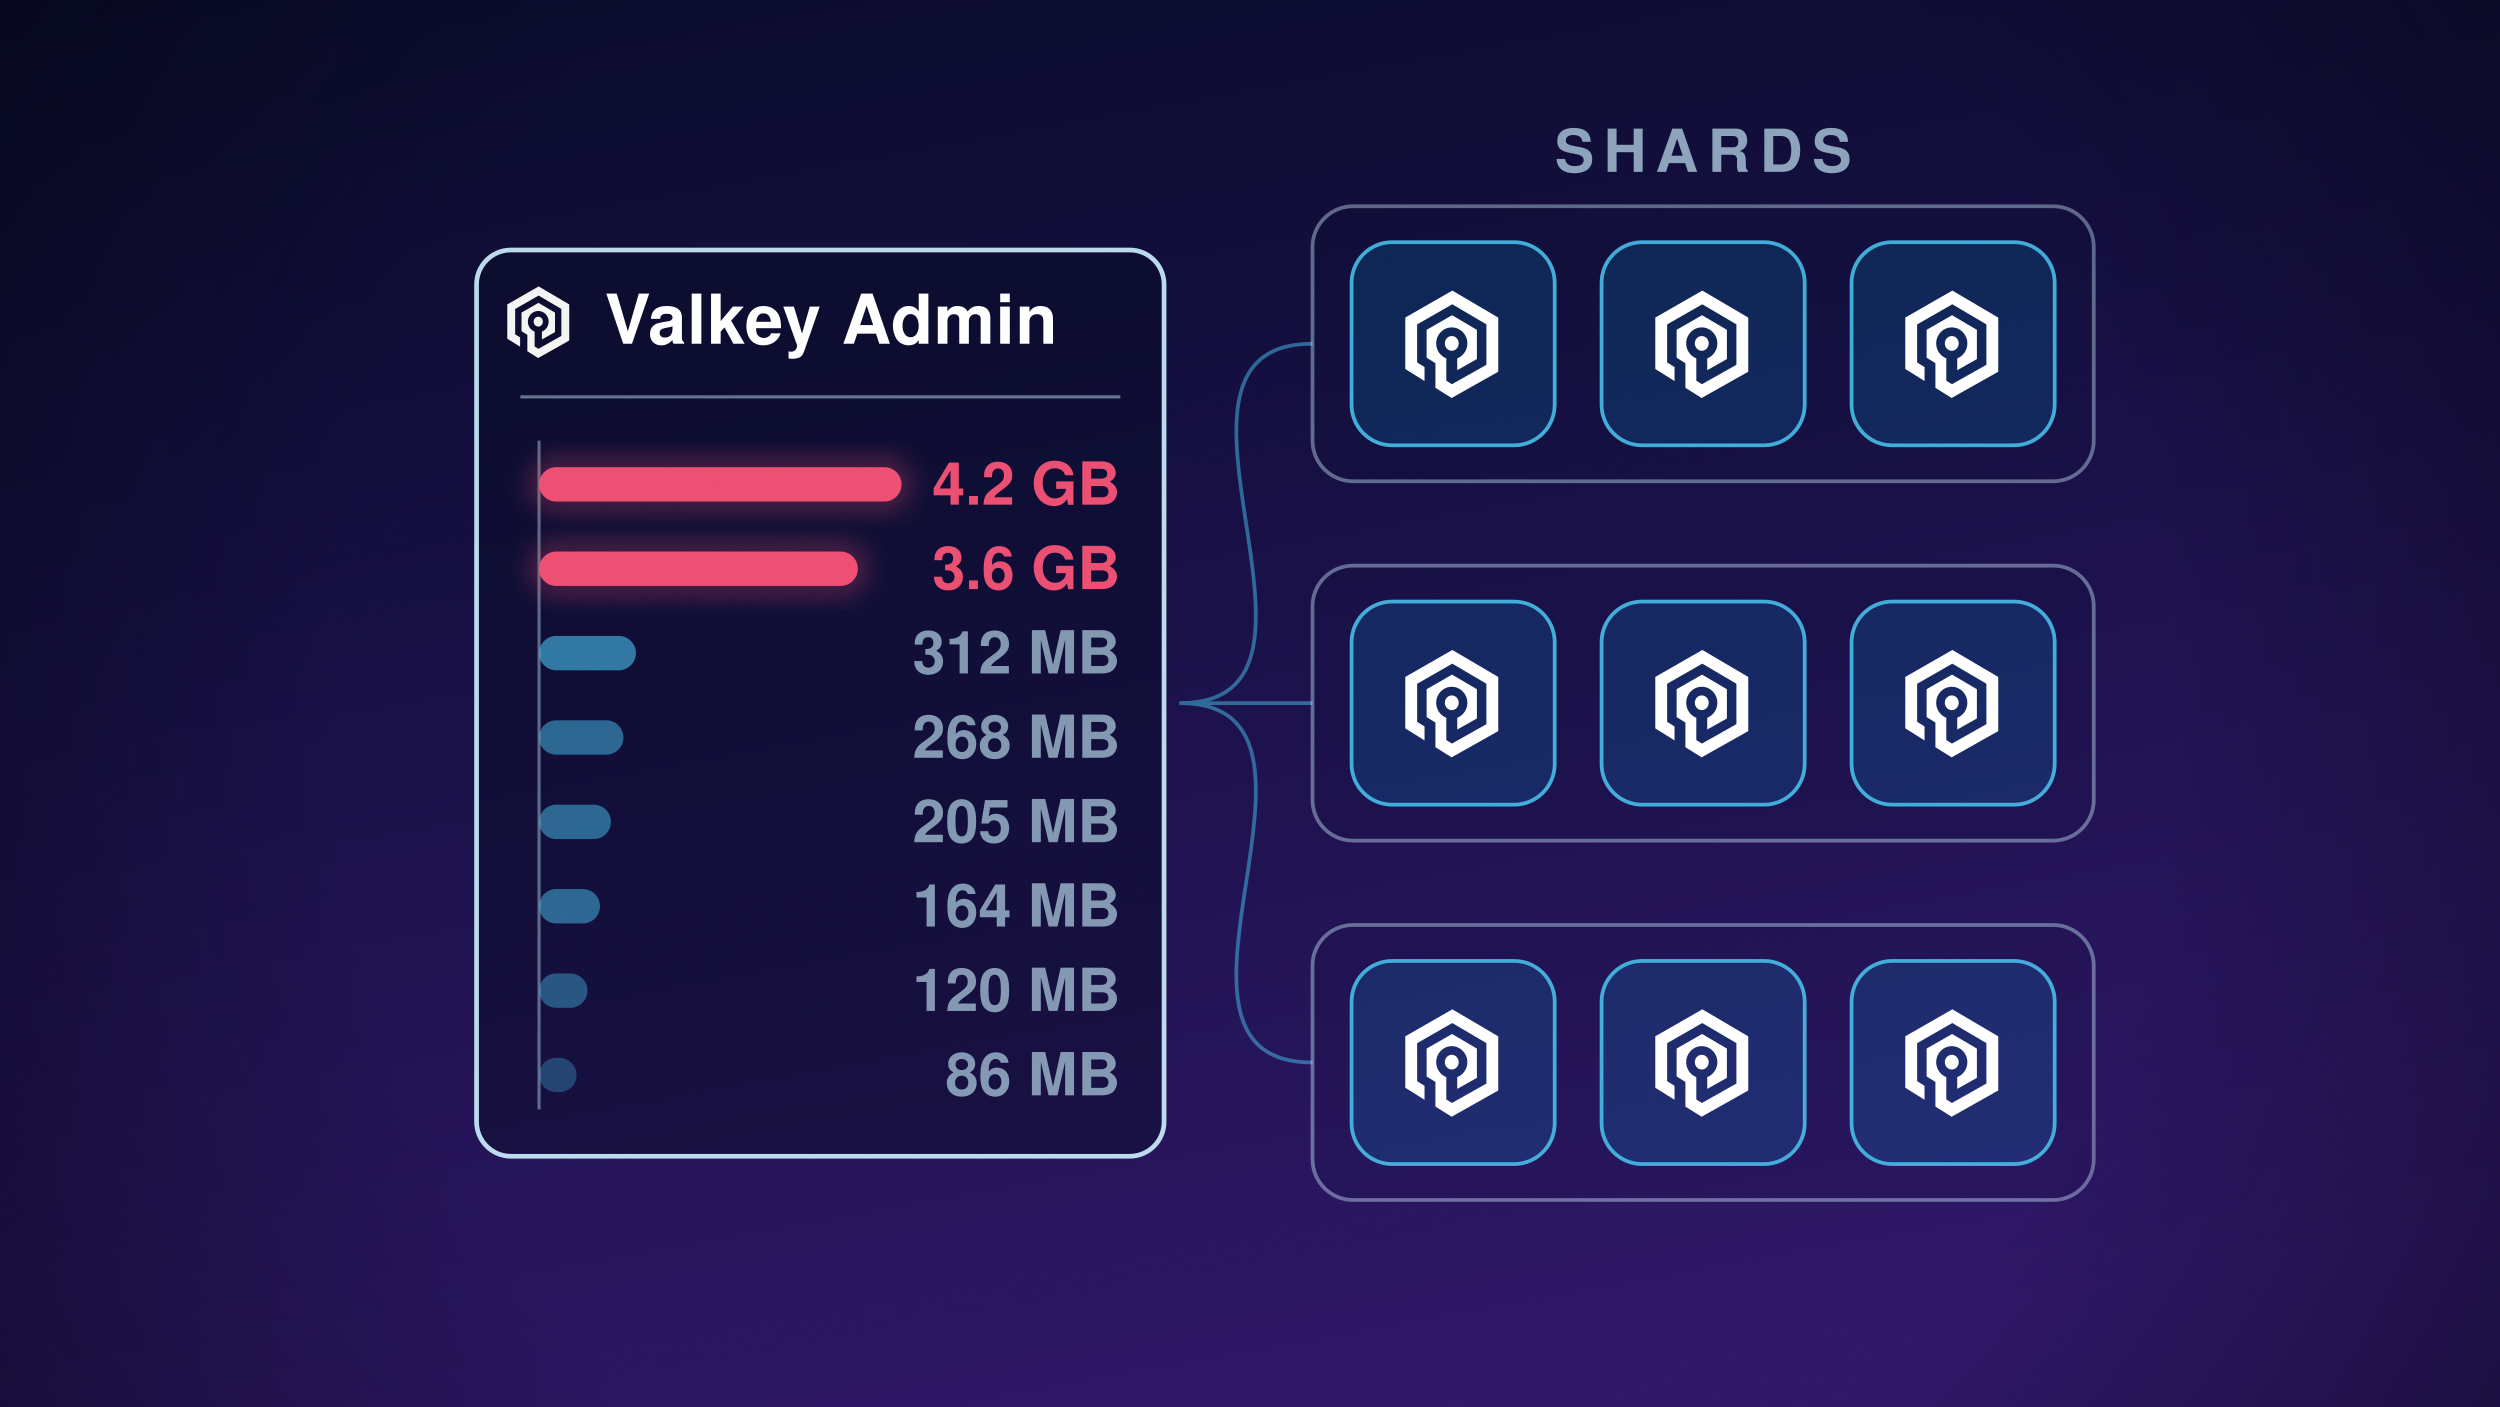
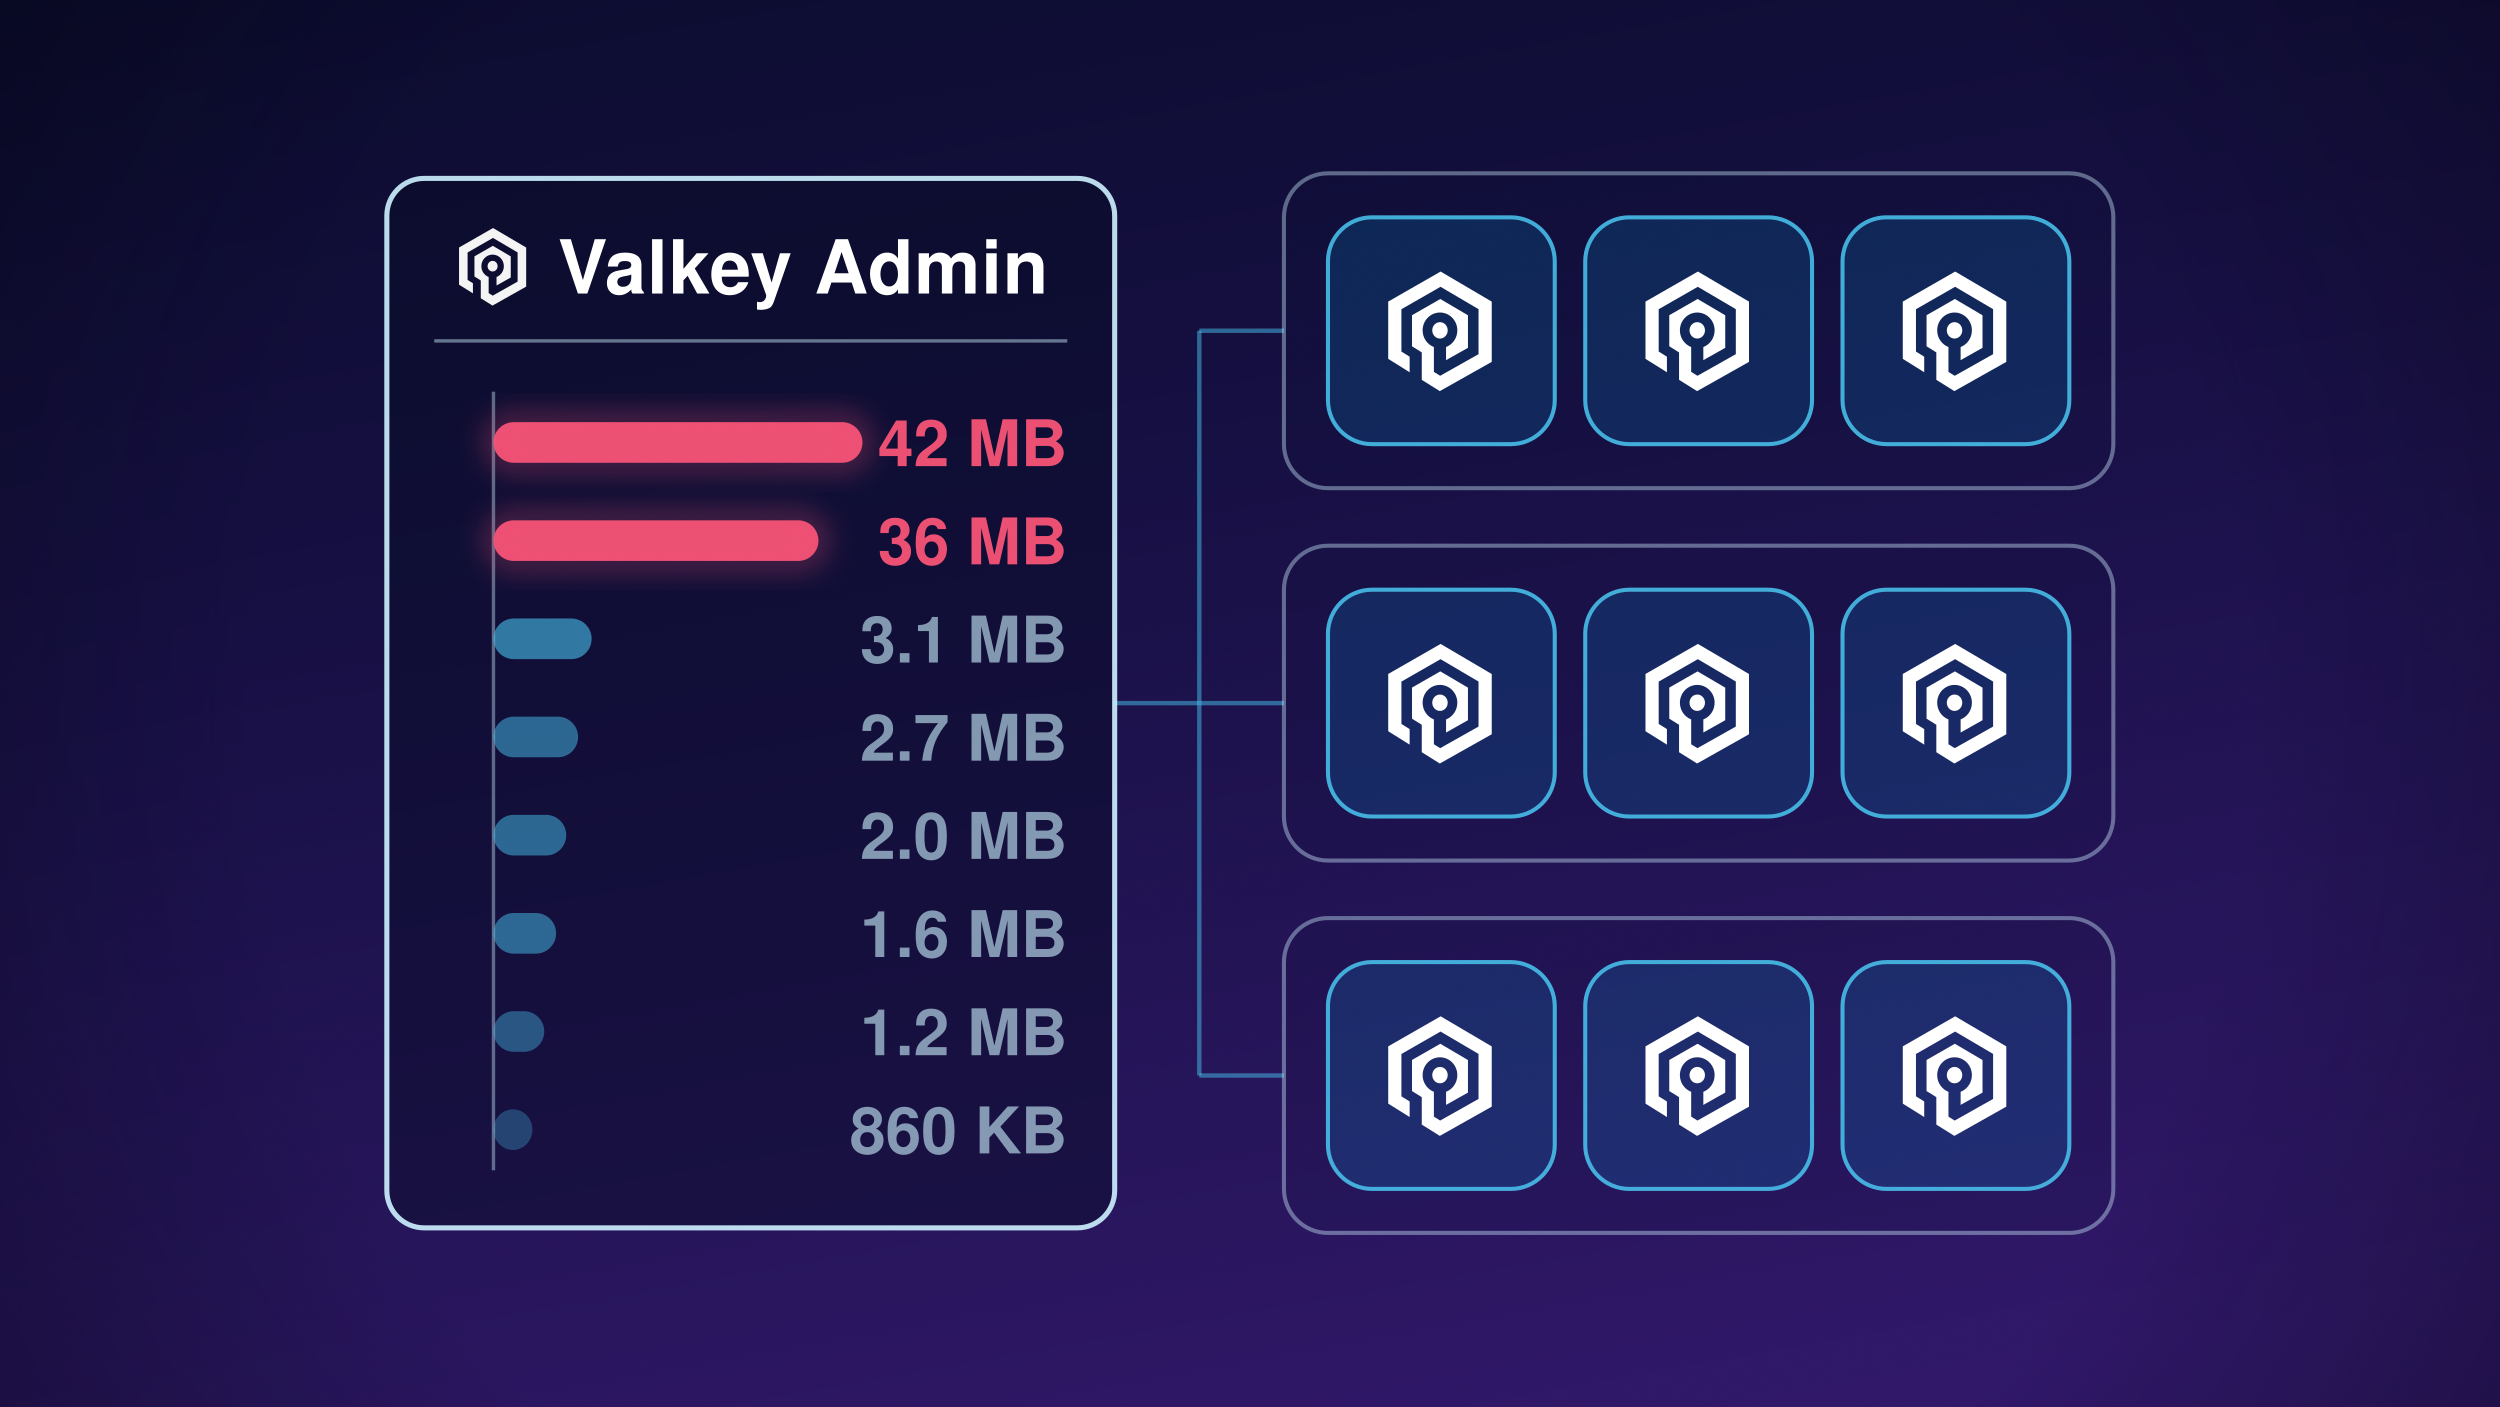
- <svg xmlns="http://www.w3.org/2000/svg" width="1920" height="1080" viewBox="160 90 1600 900">
+ <svg xmlns="http://www.w3.org/2000/svg" width="1920" height="1080" viewBox="221.5 124.6 1476.9 830.8">
  <defs>
    <linearGradient id="sky" x1="0" y1="0" x2="0.32" y2="1">
      <stop offset="0" stop-color="#060A24" />
      <stop offset="0.48" stop-color="#171043" />
      <stop offset="1" stop-color="#301868" />
    </linearGradient>
    <radialGradient id="focus" gradientUnits="userSpaceOnUse" cx="960" cy="540" r="900">
      <stop offset="0" stop-color="#00A3E0" stop-opacity="0.42" />
      <stop offset="0.35" stop-color="#963CBD" stop-opacity="0.20" />
      <stop offset="1" stop-color="#963CBD" stop-opacity="0" />
    </radialGradient>
    <radialGradient id="vignette" gradientUnits="userSpaceOnUse" cx="960" cy="540" r="1180">
      <stop offset="0.5" stop-color="#03040F" stop-opacity="0" />
      <stop offset="1" stop-color="#03040F" stop-opacity="0.8" />
    </radialGradient>
    <radialGradient id="scrim">
      <stop offset="0" stop-color="#060A24" stop-opacity="0.72" />
      <stop offset="0.6" stop-color="#060A24" stop-opacity="0.45" />
      <stop offset="1" stop-color="#060A24" stop-opacity="0" />
    </radialGradient>
    <filter id="grain" x="0" y="0" width="100%" height="100%">
      <feTurbulence type="fractalNoise" baseFrequency="0.85" numOctaves="4" stitchTiles="stitch" />
      <feColorMatrix type="saturate" values="0" />
    </filter>
    <radialGradient id="h-cyan">
      <stop offset="0" stop-color="#46BDE9" stop-opacity="0.75" />
      <stop offset="0.4" stop-color="#46BDE9" stop-opacity="0.22" />
      <stop offset="1" stop-color="#46BDE9" stop-opacity="0" />
    </radialGradient>
    <radialGradient id="h-ice">
      <stop offset="0" stop-color="#CCF1FF" stop-opacity="0.75" />
      <stop offset="0.4" stop-color="#CCF1FF" stop-opacity="0.22" />
      <stop offset="1" stop-color="#CCF1FF" stop-opacity="0" />
    </radialGradient>
    <radialGradient id="h-mint">
      <stop offset="0" stop-color="#2CD5C4" stop-opacity="0.75" />
      <stop offset="0.4" stop-color="#2CD5C4" stop-opacity="0.22" />
      <stop offset="1" stop-color="#2CD5C4" stop-opacity="0" />
    </radialGradient>
    <radialGradient id="h-coral">
      <stop offset="0" stop-color="#F65275" stop-opacity="0.75" />
      <stop offset="0.4" stop-color="#F65275" stop-opacity="0.22" />
      <stop offset="1" stop-color="#F65275" stop-opacity="0" />
    </radialGradient>
    <radialGradient id="h-violet">
      <stop offset="0" stop-color="#963CBD" stop-opacity="0.75" />
      <stop offset="0.4" stop-color="#963CBD" stop-opacity="0.22" />
      <stop offset="1" stop-color="#963CBD" stop-opacity="0" />
    </radialGradient>
    <radialGradient id="h-gold">
      <stop offset="0" stop-color="#FFB81C" stop-opacity="0.75" />
      <stop offset="0.4" stop-color="#FFB81C" stop-opacity="0.22" />
      <stop offset="1" stop-color="#FFB81C" stop-opacity="0" />
    </radialGradient>
    <filter id="blur3" x="-70%" y="-70%" width="240%" height="240%">
      <feGaussianBlur stdDeviation="3" />
    </filter>
    <filter id="blur8" x="-70%" y="-70%" width="240%" height="240%">
      <feGaussianBlur stdDeviation="8" />
    </filter>
    <filter id="blur18" x="-70%" y="-70%" width="240%" height="240%">
      <feGaussianBlur stdDeviation="18" />
    </filter>
    <filter id="blur40" x="-70%" y="-70%" width="240%" height="240%">
      <feGaussianBlur stdDeviation="40" />
    </filter>
  </defs>
  <rect width="1920" height="1080" fill="url(#sky)" />
-   <g stroke="#46BDE9" stroke-width="2.4" fill="none" opacity="0.5">
-     <path d="M 915 540 C 1035 540 880 310 1000 310" />
-     <path d="M 915 540 C 1035 540 880 540 1000 540" />
-     <path d="M 915 540 C 1035 540 880 770 1000 770" />
+   <g>
+     <path d="M 880 540 L 930 540" fill="none" stroke="#46BDE9" stroke-width="2.6" opacity="0.5" />
+     <path d="M 930 320 L 930 760" fill="none" stroke="#46BDE9" stroke-width="2.6" opacity="0.5" />
+     <path d="M 930 320 L 980 320" fill="none" stroke="#46BDE9" stroke-width="2.6" opacity="0.5" />
+     <path d="M 930 540 L 980 540" fill="none" stroke="#46BDE9" stroke-width="2.6" opacity="0.5" />
+     <path d="M 930 760 L 980 760" fill="none" stroke="#46BDE9" stroke-width="2.6" opacity="0.5" />
  </g>
  <g>
-     <rect x="1000" y="222" width="500" height="176" rx="26" fill="#060A24" fill-opacity="0.22" stroke="#CCF1FF" stroke-width="2.4" opacity="0.4" />
-     <rect x="1000" y="452" width="500" height="176" rx="26" fill="#060A24" fill-opacity="0.22" stroke="#CCF1FF" stroke-width="2.4" opacity="0.4" />
-     <rect x="1000" y="682" width="500" height="176" rx="26" fill="#060A24" fill-opacity="0.22" stroke="#CCF1FF" stroke-width="2.4" opacity="0.4" />
+     <rect x="980" y="227" width="490" height="186" rx="26" fill="#060A24" fill-opacity="0.22" stroke="#CCF1FF" stroke-width="2.4" opacity="0.4" />
+     <rect x="980" y="447" width="490" height="186" rx="26" fill="#060A24" fill-opacity="0.22" stroke="#CCF1FF" stroke-width="2.4" opacity="0.4" />
+     <rect x="980" y="667" width="490" height="186" rx="26" fill="#060A24" fill-opacity="0.22" stroke="#CCF1FF" stroke-width="2.4" opacity="0.4" />
  </g>
-   <text x="1250" y="200" fill="#CCF1FF" text-anchor="middle" font-family="Helvetica Neue, Helvetica, Arial, sans-serif" font-size="38" font-weight="600" letter-spacing="6" opacity="0.65">SHARDS</text>
  <g>
-     <rect x="1025" y="245" width="130" height="130" rx="26" fill="#00A3E0" fill-opacity="0.18" stroke="#46BDE9" stroke-width="2.4" opacity="0.9" />
-     <g transform="translate(1058.4 274) scale(0.9863)">
+     <rect x="1006" y="253" width="134" height="134" rx="26" fill="#00A3E0" fill-opacity="0.18" stroke="#46BDE9" stroke-width="2.4" opacity="0.9" />
+     <g transform="translate(1040.6 283) scale(1.0137)">
      <path d="M 13.482 60.695 L 0.998 52.884 L 0.998 19.503 L 31.528 2.001 L 61.318 19.532 L 61.318 54.645 L 31.055 71.689 L 20.548 65.116 L 20.548 51.041 L 20.548 49.12 L 14.852 45.556 L 14.852 27.453 L 31.346 17.997 L 47.464 27.482 L 47.464 46.451 L 34.703 53.638 L 34.703 45.999 C 38.529 44.526 41.274 40.739 41.274 36.27 C 41.274 30.511 36.713 25.884 31.158 25.884 C 25.603 25.884 21.042 30.511 21.042 36.27 C 21.042 40.739 23.787 44.526 27.612 45.999 L 27.612 60.474 L 31.261 62.756 L 53.635 50.155 L 53.635 23.925 L 31.477 10.885 L 8.681 23.954 L 8.681 48.629 L 13.482 51.633 L 13.482 60.695 Z M 31.158 31.498 C 33.672 31.498 35.66 33.664 35.66 36.27 C 35.66 38.877 33.672 41.043 31.158 41.043 C 28.644 41.043 26.656 38.877 26.656 36.27 C 26.656 33.664 28.644 31.498 31.158 31.498 Z" fill="#FFFFFF" fill-rule="evenodd" />
    </g>
-     <rect x="1185" y="245" width="130" height="130" rx="26" fill="#00A3E0" fill-opacity="0.18" stroke="#46BDE9" stroke-width="2.4" opacity="0.9" />
-     <g transform="translate(1218.4 274) scale(0.9863)">
+     <rect x="1158" y="253" width="134" height="134" rx="26" fill="#00A3E0" fill-opacity="0.18" stroke="#46BDE9" stroke-width="2.4" opacity="0.9" />
+     <g transform="translate(1192.6 283) scale(1.0137)">
      <path d="M 13.482 60.695 L 0.998 52.884 L 0.998 19.503 L 31.528 2.001 L 61.318 19.532 L 61.318 54.645 L 31.055 71.689 L 20.548 65.116 L 20.548 51.041 L 20.548 49.12 L 14.852 45.556 L 14.852 27.453 L 31.346 17.997 L 47.464 27.482 L 47.464 46.451 L 34.703 53.638 L 34.703 45.999 C 38.529 44.526 41.274 40.739 41.274 36.27 C 41.274 30.511 36.713 25.884 31.158 25.884 C 25.603 25.884 21.042 30.511 21.042 36.27 C 21.042 40.739 23.787 44.526 27.612 45.999 L 27.612 60.474 L 31.261 62.756 L 53.635 50.155 L 53.635 23.925 L 31.477 10.885 L 8.681 23.954 L 8.681 48.629 L 13.482 51.633 L 13.482 60.695 Z M 31.158 31.498 C 33.672 31.498 35.66 33.664 35.66 36.27 C 35.66 38.877 33.672 41.043 31.158 41.043 C 28.644 41.043 26.656 38.877 26.656 36.27 C 26.656 33.664 28.644 31.498 31.158 31.498 Z" fill="#FFFFFF" fill-rule="evenodd" />
    </g>
-     <rect x="1345" y="245" width="130" height="130" rx="26" fill="#00A3E0" fill-opacity="0.18" stroke="#46BDE9" stroke-width="2.4" opacity="0.9" />
-     <g transform="translate(1378.4 274) scale(0.9863)">
+     <rect x="1310" y="253" width="134" height="134" rx="26" fill="#00A3E0" fill-opacity="0.18" stroke="#46BDE9" stroke-width="2.4" opacity="0.9" />
+     <g transform="translate(1344.6 283) scale(1.0137)">
      <path d="M 13.482 60.695 L 0.998 52.884 L 0.998 19.503 L 31.528 2.001 L 61.318 19.532 L 61.318 54.645 L 31.055 71.689 L 20.548 65.116 L 20.548 51.041 L 20.548 49.12 L 14.852 45.556 L 14.852 27.453 L 31.346 17.997 L 47.464 27.482 L 47.464 46.451 L 34.703 53.638 L 34.703 45.999 C 38.529 44.526 41.274 40.739 41.274 36.27 C 41.274 30.511 36.713 25.884 31.158 25.884 C 25.603 25.884 21.042 30.511 21.042 36.27 C 21.042 40.739 23.787 44.526 27.612 45.999 L 27.612 60.474 L 31.261 62.756 L 53.635 50.155 L 53.635 23.925 L 31.477 10.885 L 8.681 23.954 L 8.681 48.629 L 13.482 51.633 L 13.482 60.695 Z M 31.158 31.498 C 33.672 31.498 35.66 33.664 35.66 36.27 C 35.66 38.877 33.672 41.043 31.158 41.043 C 28.644 41.043 26.656 38.877 26.656 36.27 C 26.656 33.664 28.644 31.498 31.158 31.498 Z" fill="#FFFFFF" fill-rule="evenodd" />
    </g>
-     <rect x="1025" y="475" width="130" height="130" rx="26" fill="#00A3E0" fill-opacity="0.18" stroke="#46BDE9" stroke-width="2.4" opacity="0.9" />
-     <g transform="translate(1058.4 504) scale(0.9863)">
+     <rect x="1006" y="473" width="134" height="134" rx="26" fill="#00A3E0" fill-opacity="0.18" stroke="#46BDE9" stroke-width="2.4" opacity="0.9" />
+     <g transform="translate(1040.6 503) scale(1.0137)">
      <path d="M 13.482 60.695 L 0.998 52.884 L 0.998 19.503 L 31.528 2.001 L 61.318 19.532 L 61.318 54.645 L 31.055 71.689 L 20.548 65.116 L 20.548 51.041 L 20.548 49.12 L 14.852 45.556 L 14.852 27.453 L 31.346 17.997 L 47.464 27.482 L 47.464 46.451 L 34.703 53.638 L 34.703 45.999 C 38.529 44.526 41.274 40.739 41.274 36.27 C 41.274 30.511 36.713 25.884 31.158 25.884 C 25.603 25.884 21.042 30.511 21.042 36.27 C 21.042 40.739 23.787 44.526 27.612 45.999 L 27.612 60.474 L 31.261 62.756 L 53.635 50.155 L 53.635 23.925 L 31.477 10.885 L 8.681 23.954 L 8.681 48.629 L 13.482 51.633 L 13.482 60.695 Z M 31.158 31.498 C 33.672 31.498 35.66 33.664 35.66 36.27 C 35.66 38.877 33.672 41.043 31.158 41.043 C 28.644 41.043 26.656 38.877 26.656 36.27 C 26.656 33.664 28.644 31.498 31.158 31.498 Z" fill="#FFFFFF" fill-rule="evenodd" />
    </g>
-     <rect x="1185" y="475" width="130" height="130" rx="26" fill="#00A3E0" fill-opacity="0.18" stroke="#46BDE9" stroke-width="2.4" opacity="0.9" />
-     <g transform="translate(1218.4 504) scale(0.9863)">
+     <rect x="1158" y="473" width="134" height="134" rx="26" fill="#00A3E0" fill-opacity="0.18" stroke="#46BDE9" stroke-width="2.4" opacity="0.9" />
+     <g transform="translate(1192.6 503) scale(1.0137)">
      <path d="M 13.482 60.695 L 0.998 52.884 L 0.998 19.503 L 31.528 2.001 L 61.318 19.532 L 61.318 54.645 L 31.055 71.689 L 20.548 65.116 L 20.548 51.041 L 20.548 49.12 L 14.852 45.556 L 14.852 27.453 L 31.346 17.997 L 47.464 27.482 L 47.464 46.451 L 34.703 53.638 L 34.703 45.999 C 38.529 44.526 41.274 40.739 41.274 36.27 C 41.274 30.511 36.713 25.884 31.158 25.884 C 25.603 25.884 21.042 30.511 21.042 36.27 C 21.042 40.739 23.787 44.526 27.612 45.999 L 27.612 60.474 L 31.261 62.756 L 53.635 50.155 L 53.635 23.925 L 31.477 10.885 L 8.681 23.954 L 8.681 48.629 L 13.482 51.633 L 13.482 60.695 Z M 31.158 31.498 C 33.672 31.498 35.66 33.664 35.66 36.27 C 35.66 38.877 33.672 41.043 31.158 41.043 C 28.644 41.043 26.656 38.877 26.656 36.27 C 26.656 33.664 28.644 31.498 31.158 31.498 Z" fill="#FFFFFF" fill-rule="evenodd" />
    </g>
-     <rect x="1345" y="475" width="130" height="130" rx="26" fill="#00A3E0" fill-opacity="0.18" stroke="#46BDE9" stroke-width="2.4" opacity="0.9" />
-     <g transform="translate(1378.4 504) scale(0.9863)">
+     <rect x="1310" y="473" width="134" height="134" rx="26" fill="#00A3E0" fill-opacity="0.18" stroke="#46BDE9" stroke-width="2.4" opacity="0.9" />
+     <g transform="translate(1344.6 503) scale(1.0137)">
      <path d="M 13.482 60.695 L 0.998 52.884 L 0.998 19.503 L 31.528 2.001 L 61.318 19.532 L 61.318 54.645 L 31.055 71.689 L 20.548 65.116 L 20.548 51.041 L 20.548 49.12 L 14.852 45.556 L 14.852 27.453 L 31.346 17.997 L 47.464 27.482 L 47.464 46.451 L 34.703 53.638 L 34.703 45.999 C 38.529 44.526 41.274 40.739 41.274 36.27 C 41.274 30.511 36.713 25.884 31.158 25.884 C 25.603 25.884 21.042 30.511 21.042 36.27 C 21.042 40.739 23.787 44.526 27.612 45.999 L 27.612 60.474 L 31.261 62.756 L 53.635 50.155 L 53.635 23.925 L 31.477 10.885 L 8.681 23.954 L 8.681 48.629 L 13.482 51.633 L 13.482 60.695 Z M 31.158 31.498 C 33.672 31.498 35.66 33.664 35.66 36.27 C 35.66 38.877 33.672 41.043 31.158 41.043 C 28.644 41.043 26.656 38.877 26.656 36.27 C 26.656 33.664 28.644 31.498 31.158 31.498 Z" fill="#FFFFFF" fill-rule="evenodd" />
    </g>
-     <rect x="1025" y="705" width="130" height="130" rx="26" fill="#00A3E0" fill-opacity="0.18" stroke="#46BDE9" stroke-width="2.4" opacity="0.9" />
-     <g transform="translate(1058.4 734) scale(0.9863)">
+     <rect x="1006" y="693" width="134" height="134" rx="26" fill="#00A3E0" fill-opacity="0.18" stroke="#46BDE9" stroke-width="2.4" opacity="0.9" />
+     <g transform="translate(1040.6 723) scale(1.0137)">
      <path d="M 13.482 60.695 L 0.998 52.884 L 0.998 19.503 L 31.528 2.001 L 61.318 19.532 L 61.318 54.645 L 31.055 71.689 L 20.548 65.116 L 20.548 51.041 L 20.548 49.12 L 14.852 45.556 L 14.852 27.453 L 31.346 17.997 L 47.464 27.482 L 47.464 46.451 L 34.703 53.638 L 34.703 45.999 C 38.529 44.526 41.274 40.739 41.274 36.27 C 41.274 30.511 36.713 25.884 31.158 25.884 C 25.603 25.884 21.042 30.511 21.042 36.27 C 21.042 40.739 23.787 44.526 27.612 45.999 L 27.612 60.474 L 31.261 62.756 L 53.635 50.155 L 53.635 23.925 L 31.477 10.885 L 8.681 23.954 L 8.681 48.629 L 13.482 51.633 L 13.482 60.695 Z M 31.158 31.498 C 33.672 31.498 35.66 33.664 35.66 36.27 C 35.66 38.877 33.672 41.043 31.158 41.043 C 28.644 41.043 26.656 38.877 26.656 36.27 C 26.656 33.664 28.644 31.498 31.158 31.498 Z" fill="#FFFFFF" fill-rule="evenodd" />
    </g>
-     <rect x="1185" y="705" width="130" height="130" rx="26" fill="#00A3E0" fill-opacity="0.18" stroke="#46BDE9" stroke-width="2.4" opacity="0.9" />
-     <g transform="translate(1218.4 734) scale(0.9863)">
+     <rect x="1158" y="693" width="134" height="134" rx="26" fill="#00A3E0" fill-opacity="0.18" stroke="#46BDE9" stroke-width="2.4" opacity="0.9" />
+     <g transform="translate(1192.6 723) scale(1.0137)">
      <path d="M 13.482 60.695 L 0.998 52.884 L 0.998 19.503 L 31.528 2.001 L 61.318 19.532 L 61.318 54.645 L 31.055 71.689 L 20.548 65.116 L 20.548 51.041 L 20.548 49.12 L 14.852 45.556 L 14.852 27.453 L 31.346 17.997 L 47.464 27.482 L 47.464 46.451 L 34.703 53.638 L 34.703 45.999 C 38.529 44.526 41.274 40.739 41.274 36.27 C 41.274 30.511 36.713 25.884 31.158 25.884 C 25.603 25.884 21.042 30.511 21.042 36.27 C 21.042 40.739 23.787 44.526 27.612 45.999 L 27.612 60.474 L 31.261 62.756 L 53.635 50.155 L 53.635 23.925 L 31.477 10.885 L 8.681 23.954 L 8.681 48.629 L 13.482 51.633 L 13.482 60.695 Z M 31.158 31.498 C 33.672 31.498 35.66 33.664 35.66 36.27 C 35.66 38.877 33.672 41.043 31.158 41.043 C 28.644 41.043 26.656 38.877 26.656 36.27 C 26.656 33.664 28.644 31.498 31.158 31.498 Z" fill="#FFFFFF" fill-rule="evenodd" />
    </g>
-     <rect x="1345" y="705" width="130" height="130" rx="26" fill="#00A3E0" fill-opacity="0.18" stroke="#46BDE9" stroke-width="2.4" opacity="0.9" />
-     <g transform="translate(1378.4 734) scale(0.9863)">
+     <rect x="1310" y="693" width="134" height="134" rx="26" fill="#00A3E0" fill-opacity="0.18" stroke="#46BDE9" stroke-width="2.4" opacity="0.9" />
+     <g transform="translate(1344.6 723) scale(1.0137)">
      <path d="M 13.482 60.695 L 0.998 52.884 L 0.998 19.503 L 31.528 2.001 L 61.318 19.532 L 61.318 54.645 L 31.055 71.689 L 20.548 65.116 L 20.548 51.041 L 20.548 49.12 L 14.852 45.556 L 14.852 27.453 L 31.346 17.997 L 47.464 27.482 L 47.464 46.451 L 34.703 53.638 L 34.703 45.999 C 38.529 44.526 41.274 40.739 41.274 36.27 C 41.274 30.511 36.713 25.884 31.158 25.884 C 25.603 25.884 21.042 30.511 21.042 36.27 C 21.042 40.739 23.787 44.526 27.612 45.999 L 27.612 60.474 L 31.261 62.756 L 53.635 50.155 L 53.635 23.925 L 31.477 10.885 L 8.681 23.954 L 8.681 48.629 L 13.482 51.633 L 13.482 60.695 Z M 31.158 31.498 C 33.672 31.498 35.66 33.664 35.66 36.27 C 35.66 38.877 33.672 41.043 31.158 41.043 C 28.644 41.043 26.656 38.877 26.656 36.27 C 26.656 33.664 28.644 31.498 31.158 31.498 Z" fill="#FFFFFF" fill-rule="evenodd" />
    </g>
  </g>
  <g>
-     <rect x="465" y="250" width="440" height="580" rx="22" fill="#060A24" fill-opacity="0.5" stroke="#CCF1FF" stroke-width="3" opacity="0.9" />
-     <line x1="493" y1="344" x2="877" y2="344" stroke="#CCF1FF" stroke-width="2" opacity="0.45" />
+     <rect x="450" y="230" width="430" height="620" rx="22" fill="#060A24" fill-opacity="0.5" stroke="#CCF1FF" stroke-width="3" opacity="0.9" />
+     <line x1="478" y1="326" x2="852" y2="326" stroke="#CCF1FF" stroke-width="2" opacity="0.45" />
    <g opacity="0.95">
-       <g transform="translate(484 272) scale(0.6575)">
+       <g transform="translate(492 258) scale(0.6575)">
        <path d="M 13.482 60.695 L 0.998 52.884 L 0.998 19.503 L 31.528 2.001 L 61.318 19.532 L 61.318 54.645 L 31.055 71.689 L 20.548 65.116 L 20.548 51.041 L 20.548 49.12 L 14.852 45.556 L 14.852 27.453 L 31.346 17.997 L 47.464 27.482 L 47.464 46.451 L 34.703 53.638 L 34.703 45.999 C 38.529 44.526 41.274 40.739 41.274 36.27 C 41.274 30.511 36.713 25.884 31.158 25.884 C 25.603 25.884 21.042 30.511 21.042 36.27 C 21.042 40.739 23.787 44.526 27.612 45.999 L 27.612 60.474 L 31.261 62.756 L 53.635 50.155 L 53.635 23.925 L 31.477 10.885 L 8.681 23.954 L 8.681 48.629 L 13.482 51.633 L 13.482 60.695 Z M 31.158 31.498 C 33.672 31.498 35.66 33.664 35.66 36.27 C 35.66 38.877 33.672 41.043 31.158 41.043 C 28.644 41.043 26.656 38.877 26.656 36.27 C 26.656 33.664 28.644 31.498 31.158 31.498 Z" fill="#FFFFFF" fill-rule="evenodd" />
      </g>
    </g>
-     <text x="547" y="310" fill="#FFFFFF" font-family="Helvetica Neue, Helvetica, Arial, sans-serif" font-size="44" font-weight="700" letter-spacing="0.5">Valkey Admin</text>
-     <line x1="505" y1="372" x2="505" y2="800" stroke="#CCF1FF" stroke-width="2" opacity="0.4" />
+     <text x="551" y="298" fill="#FFFFFF" font-family="Helvetica Neue, Helvetica, Arial, sans-serif" font-size="44" font-weight="700" letter-spacing="0.5">Valkey Admin</text>
+     <line x1="513" y1="356" x2="513" y2="816" stroke="#CCF1FF" stroke-width="2" opacity="0.4" />
  </g>
  <g>
-     <rect x="505" y="389" width="232" height="22" rx="11" fill="none" stroke="#F65275" stroke-width="12" opacity="0.32" filter="url(#blur8)" />
-     <rect x="505" y="389" width="232" height="22" rx="11" fill="#F65275" opacity="0.95" />
-     <text x="877" y="413" fill="#F65275" text-anchor="end" font-family="Helvetica Neue, Helvetica, Arial, sans-serif" font-size="38" font-weight="600" opacity="0.95">4.2 GB</text>
-     <rect x="505" y="443" width="204" height="22" rx="11" fill="none" stroke="#F65275" stroke-width="12" opacity="0.32" filter="url(#blur8)" />
-     <rect x="505" y="443" width="204" height="22" rx="11" fill="#F65275" opacity="0.95" />
-     <text x="877" y="467" fill="#F65275" text-anchor="end" font-family="Helvetica Neue, Helvetica, Arial, sans-serif" font-size="38" font-weight="600" opacity="0.95">3.6 GB</text>
-     <rect x="505" y="497" width="62" height="22" rx="11" fill="#46BDE9" opacity="0.6" />
-     <text x="877" y="521" fill="#CCF1FF" text-anchor="end" font-family="Helvetica Neue, Helvetica, Arial, sans-serif" font-size="38" font-weight="600" opacity="0.6">312 MB</text>
-     <rect x="505" y="551" width="54" height="22" rx="11" fill="#46BDE9" opacity="0.5" />
-     <text x="877" y="575" fill="#CCF1FF" text-anchor="end" font-family="Helvetica Neue, Helvetica, Arial, sans-serif" font-size="38" font-weight="600" opacity="0.6">268 MB</text>
-     <rect x="505" y="605" width="46" height="22" rx="11" fill="#46BDE9" opacity="0.5" />
-     <text x="877" y="629" fill="#CCF1FF" text-anchor="end" font-family="Helvetica Neue, Helvetica, Arial, sans-serif" font-size="38" font-weight="600" opacity="0.6">205 MB</text>
-     <rect x="505" y="659" width="39" height="22" rx="11" fill="#46BDE9" opacity="0.5" />
-     <text x="877" y="683" fill="#CCF1FF" text-anchor="end" font-family="Helvetica Neue, Helvetica, Arial, sans-serif" font-size="38" font-weight="600" opacity="0.6">164 MB</text>
-     <rect x="505" y="713" width="31" height="22" rx="11" fill="#46BDE9" opacity="0.4" />
-     <text x="877" y="737" fill="#CCF1FF" text-anchor="end" font-family="Helvetica Neue, Helvetica, Arial, sans-serif" font-size="38" font-weight="600" opacity="0.6">120 MB</text>
-     <rect x="505" y="767" width="24" height="22" rx="11" fill="#46BDE9" opacity="0.3" />
-     <text x="877" y="791" fill="#CCF1FF" text-anchor="end" font-family="Helvetica Neue, Helvetica, Arial, sans-serif" font-size="38" font-weight="600" opacity="0.6">86 MB</text>
+     <rect x="513" y="374" width="218" height="24" rx="12" fill="none" stroke="#F65275" stroke-width="12" opacity="0.32" filter="url(#blur8)" />
+     <rect x="513" y="374" width="218" height="24" rx="12" fill="#F65275" opacity="0.95" />
+     <text x="852" y="400" fill="#F65275" text-anchor="end" font-family="Helvetica Neue, Helvetica, Arial, sans-serif" font-size="38" font-weight="600" opacity="0.95">42 MB</text>
+     <rect x="513" y="432" width="192" height="24" rx="12" fill="none" stroke="#F65275" stroke-width="12" opacity="0.32" filter="url(#blur8)" />
+     <rect x="513" y="432" width="192" height="24" rx="12" fill="#F65275" opacity="0.95" />
+     <text x="852" y="458" fill="#F65275" text-anchor="end" font-family="Helvetica Neue, Helvetica, Arial, sans-serif" font-size="38" font-weight="600" opacity="0.95">36 MB</text>
+     <rect x="513" y="490" width="58" height="24" rx="12" fill="#46BDE9" opacity="0.6" />
+     <text x="852" y="516" fill="#CCF1FF" text-anchor="end" font-family="Helvetica Neue, Helvetica, Arial, sans-serif" font-size="38" font-weight="600" opacity="0.6">3.1 MB</text>
+     <rect x="513" y="548" width="50" height="24" rx="12" fill="#46BDE9" opacity="0.5" />
+     <text x="852" y="574" fill="#CCF1FF" text-anchor="end" font-family="Helvetica Neue, Helvetica, Arial, sans-serif" font-size="38" font-weight="600" opacity="0.6">2.7 MB</text>
+     <rect x="513" y="606" width="43" height="24" rx="12" fill="#46BDE9" opacity="0.5" />
+     <text x="852" y="632" fill="#CCF1FF" text-anchor="end" font-family="Helvetica Neue, Helvetica, Arial, sans-serif" font-size="38" font-weight="600" opacity="0.6">2.0 MB</text>
+     <rect x="513" y="664" width="37" height="24" rx="12" fill="#46BDE9" opacity="0.5" />
+     <text x="852" y="690" fill="#CCF1FF" text-anchor="end" font-family="Helvetica Neue, Helvetica, Arial, sans-serif" font-size="38" font-weight="600" opacity="0.6">1.6 MB</text>
+     <rect x="513" y="722" width="30" height="24" rx="12" fill="#46BDE9" opacity="0.4" />
+     <text x="852" y="748" fill="#CCF1FF" text-anchor="end" font-family="Helvetica Neue, Helvetica, Arial, sans-serif" font-size="38" font-weight="600" opacity="0.6">1.2 MB</text>
+     <rect x="513" y="780" width="23" height="24" rx="12" fill="#46BDE9" opacity="0.3" />
+     <text x="852" y="806" fill="#CCF1FF" text-anchor="end" font-family="Helvetica Neue, Helvetica, Arial, sans-serif" font-size="38" font-weight="600" opacity="0.6">860 KB</text>
  </g>
  <rect width="1920" height="1080" fill="url(#vignette)" />
  <rect width="1920" height="1080" filter="url(#grain)" opacity="0.055" style="mix-blend-mode:overlay" />
</svg>
